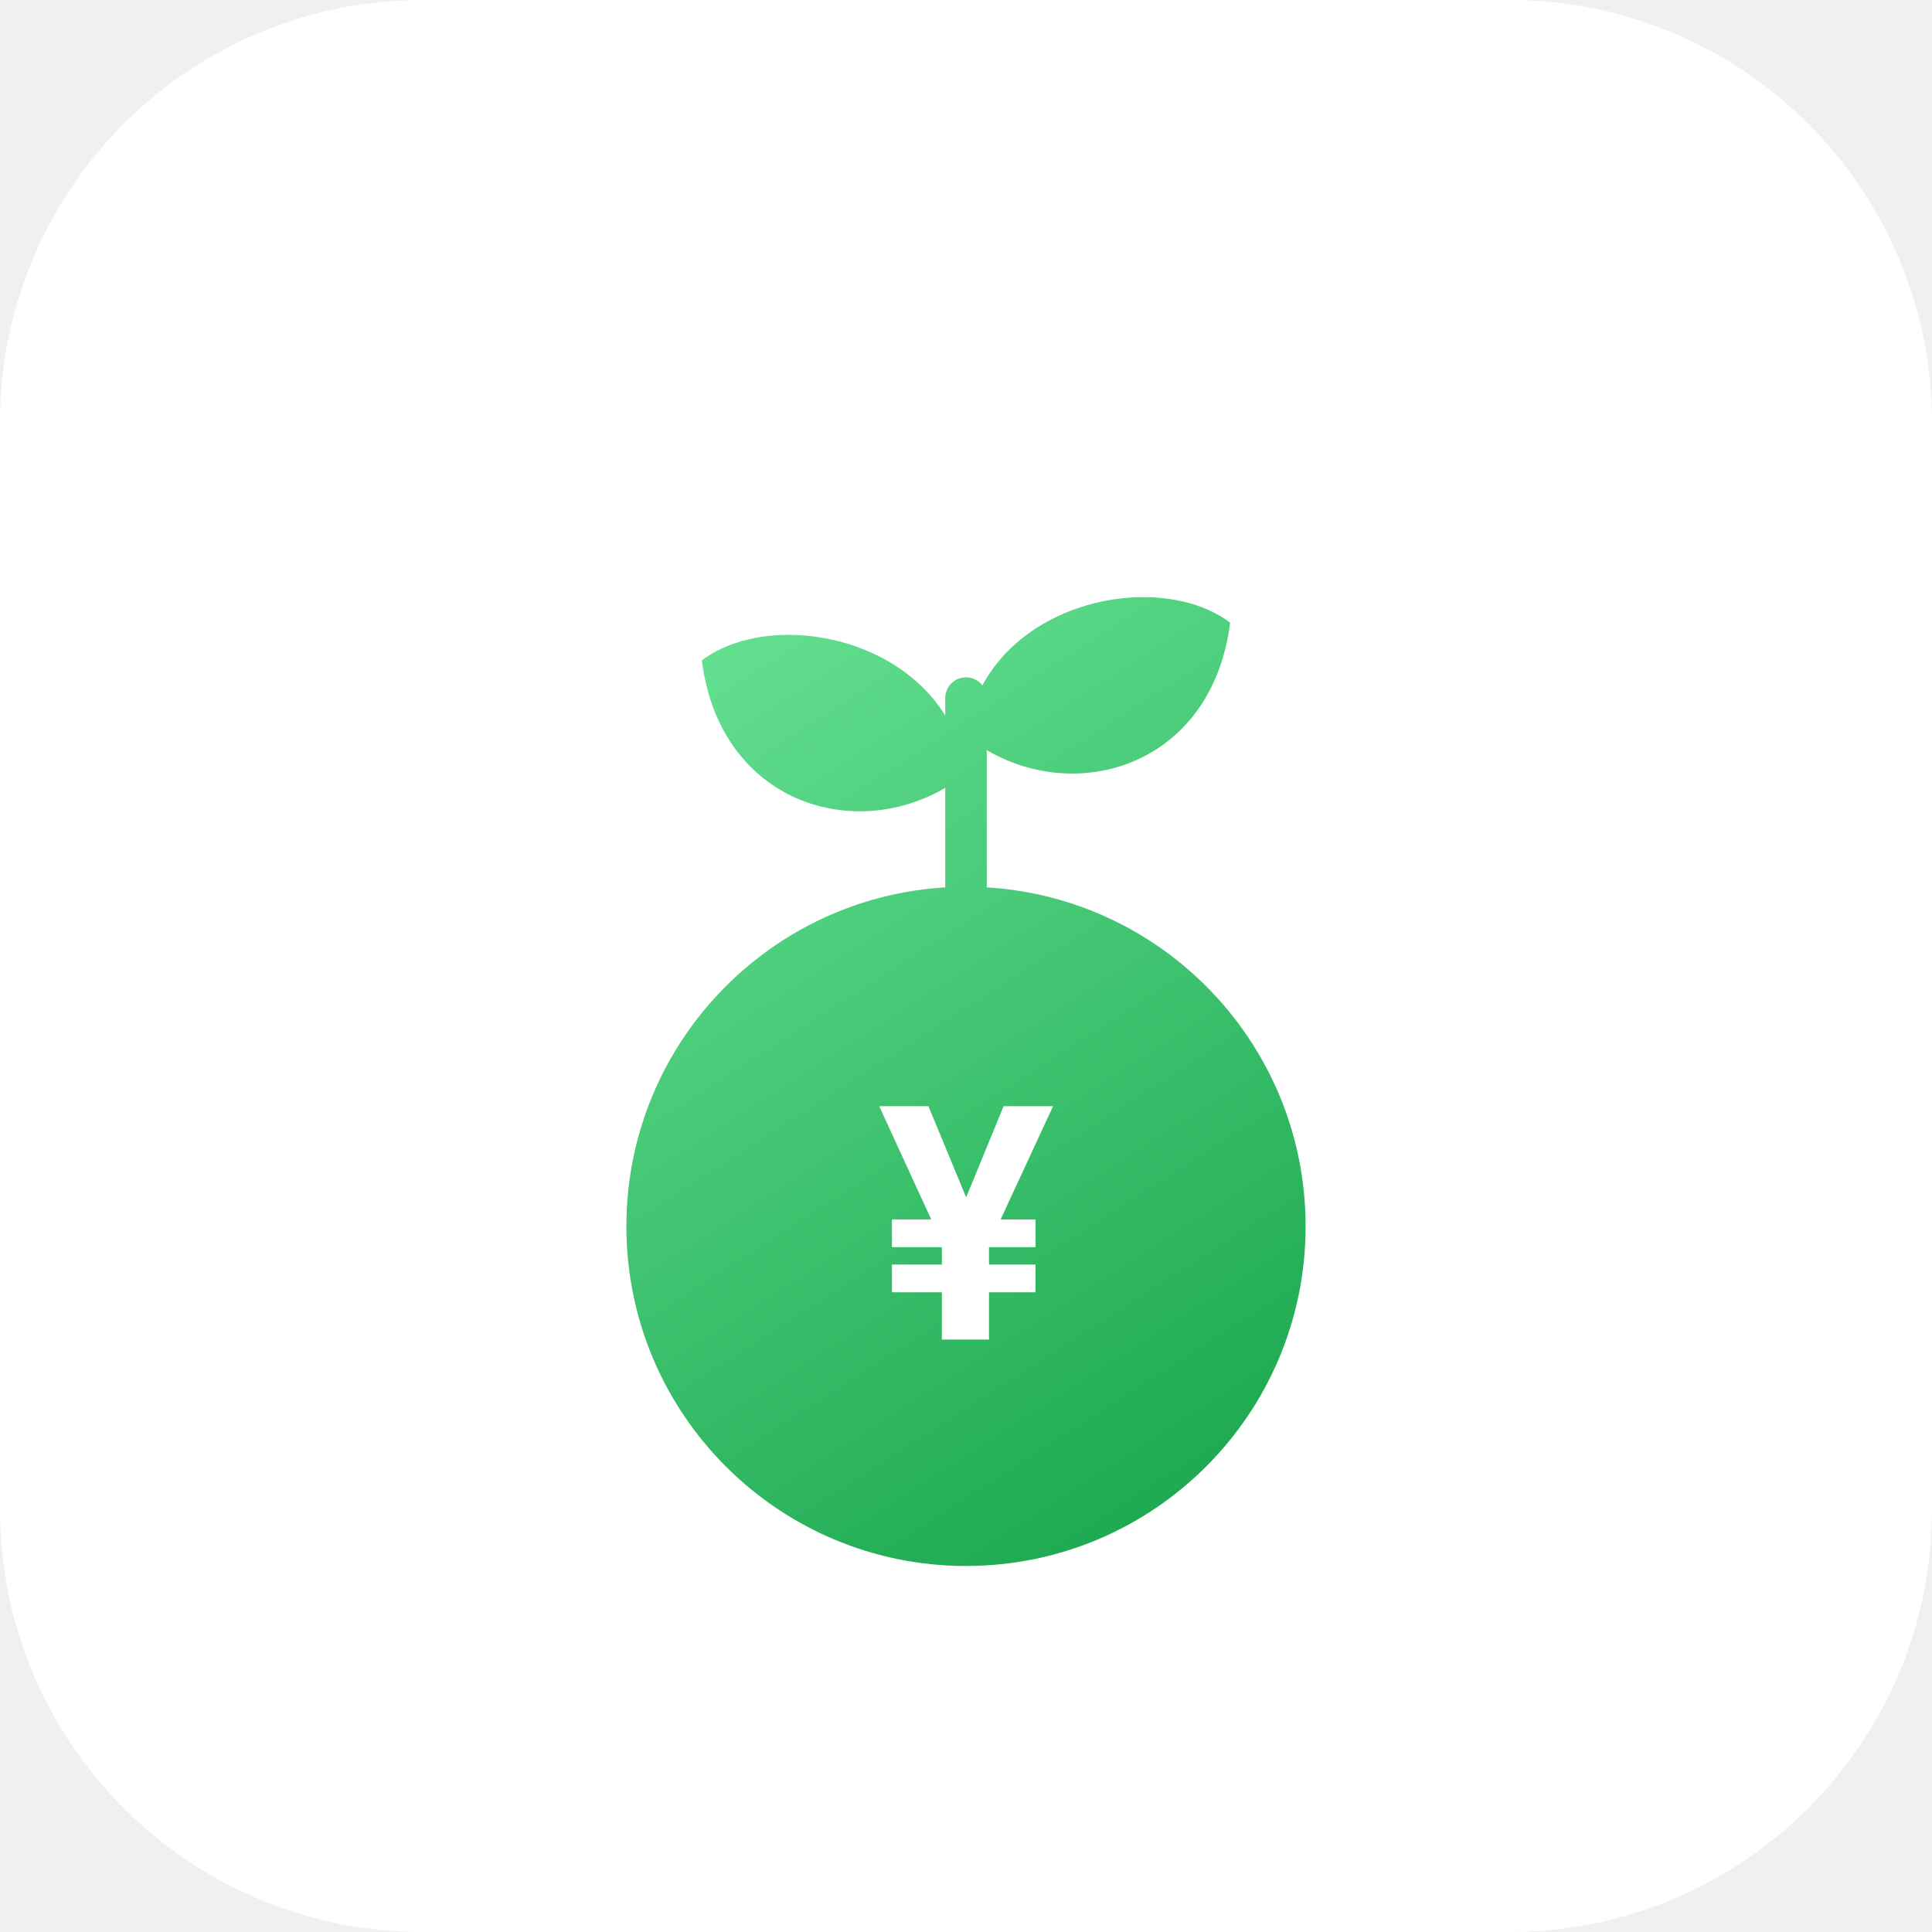
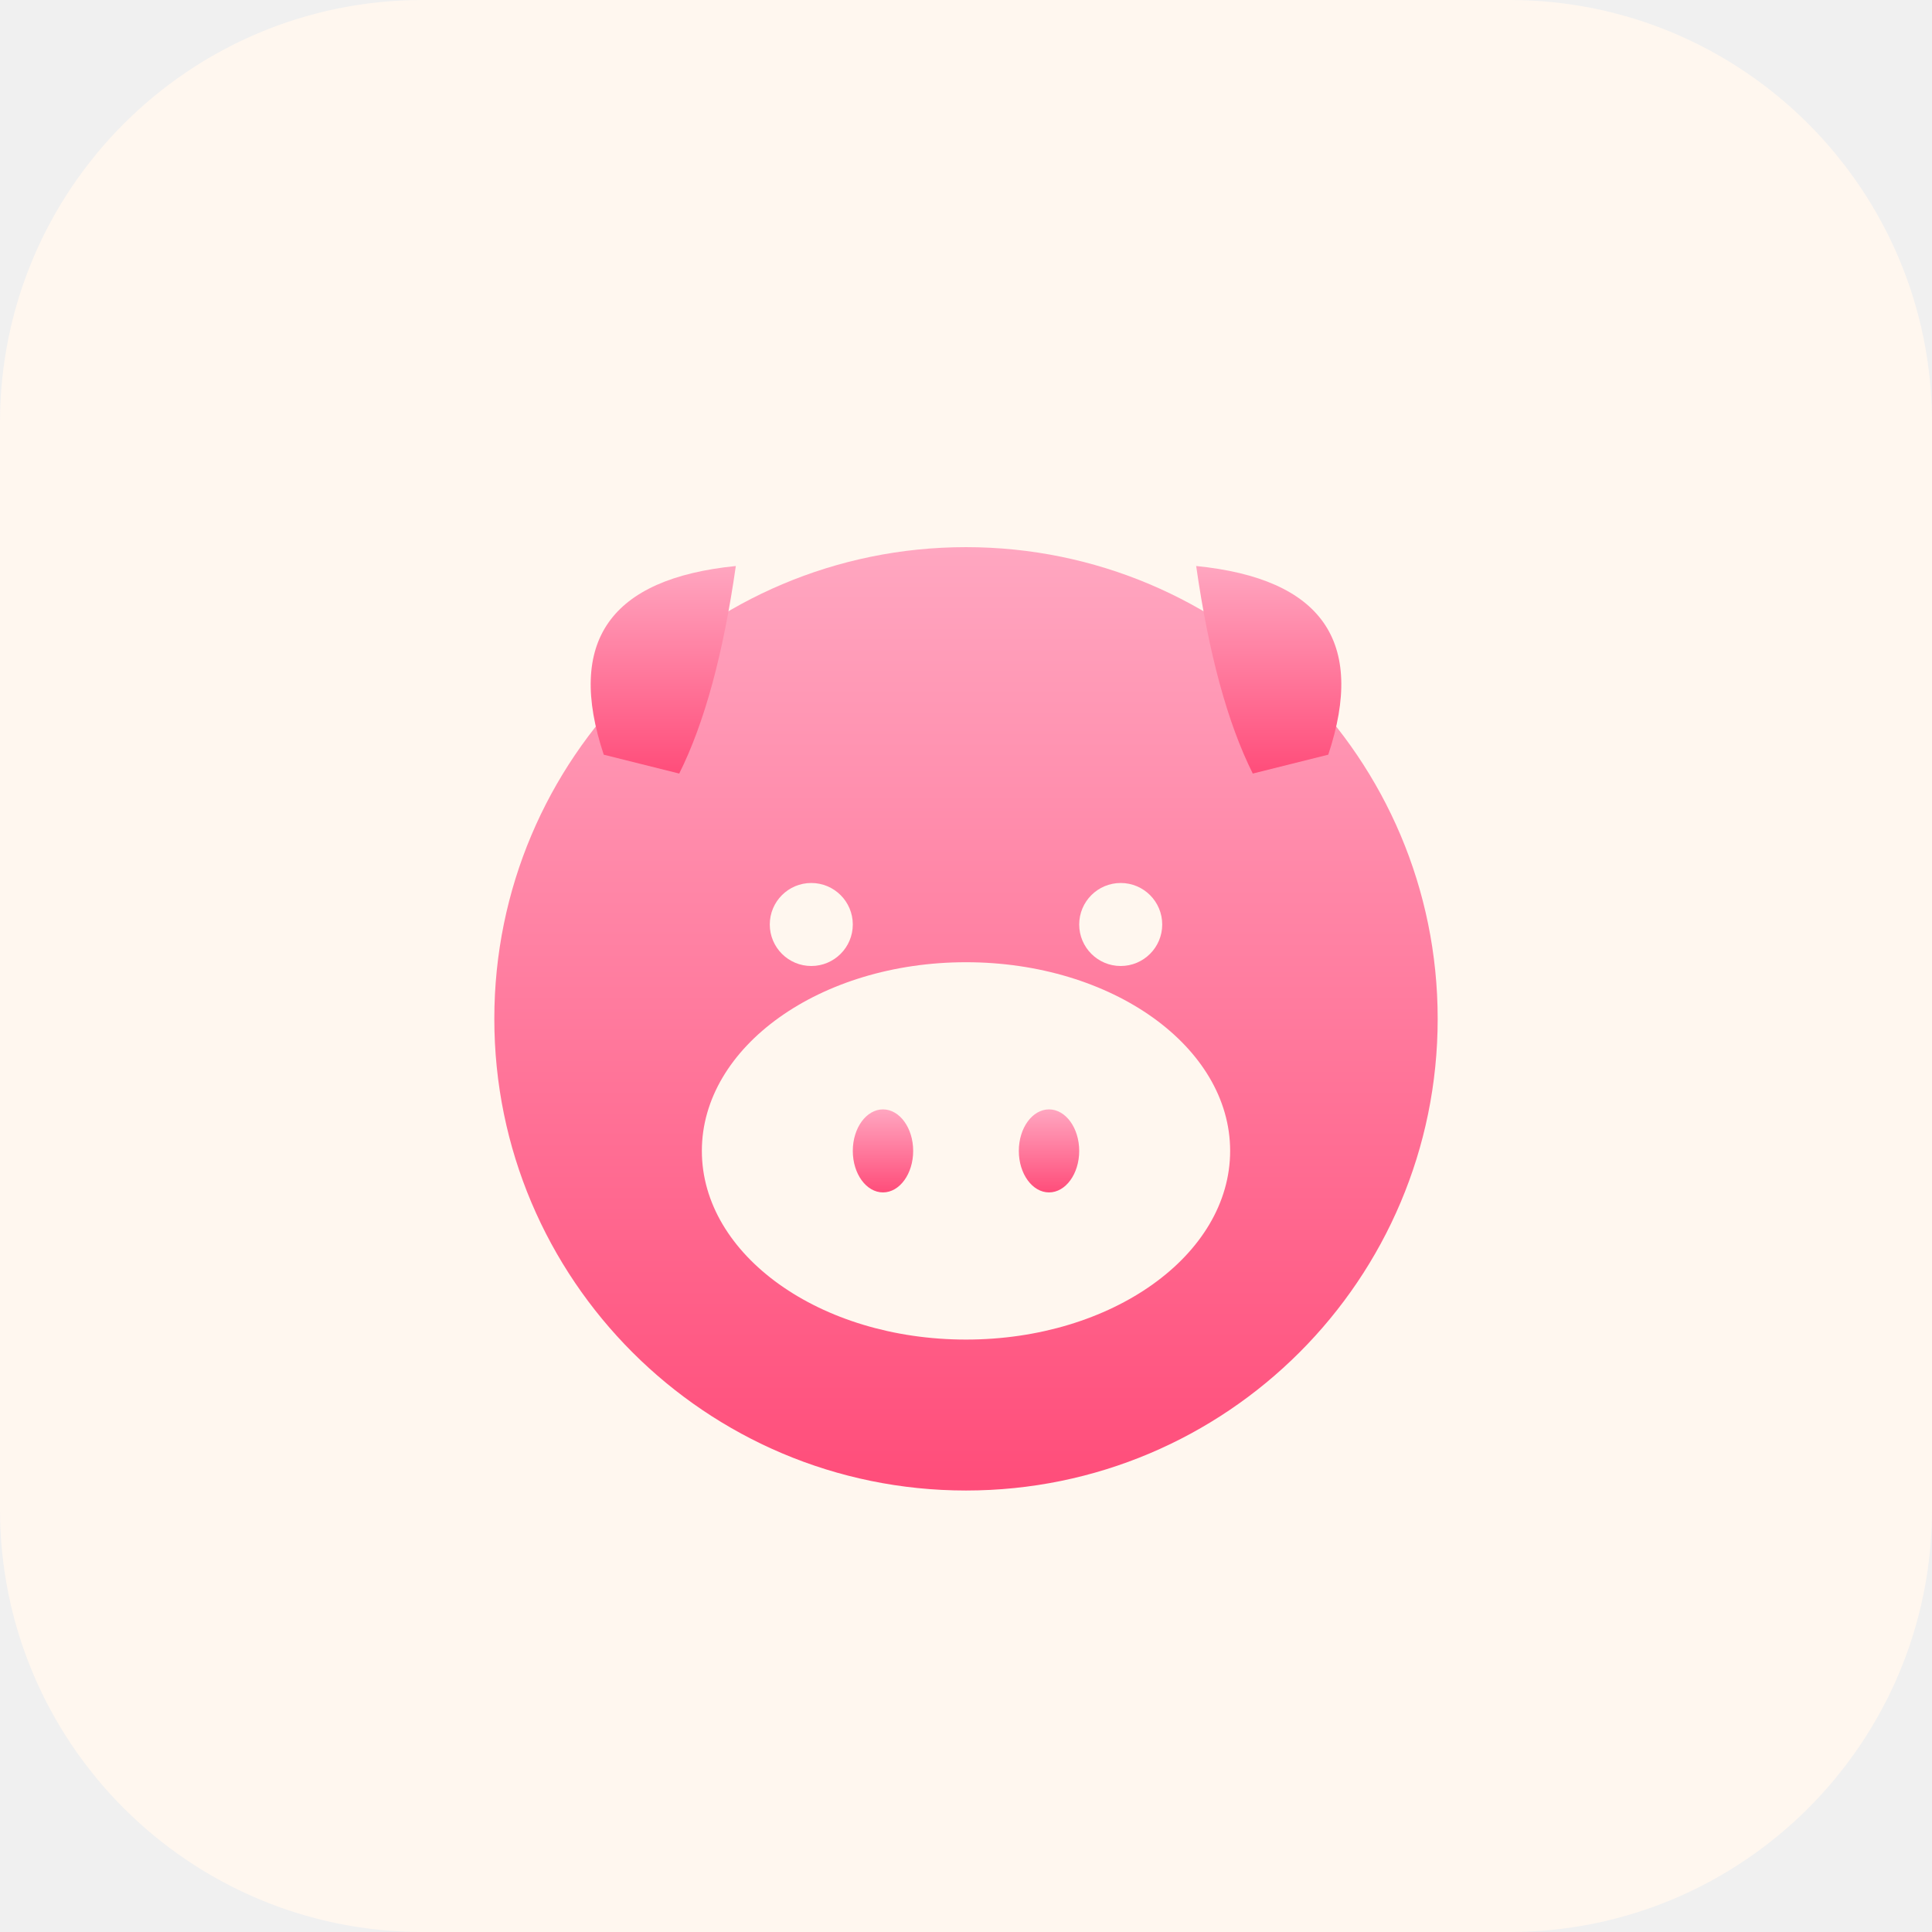
<svg xmlns="http://www.w3.org/2000/svg" viewBox="0 0 1024 1024">
  <defs>
-     <linearGradient id="g" gradientUnits="userSpaceOnUse" x1="332" y1="270" x2="692" y2="830">
-       <stop offset="0" stop-color="#6EE89A" />
-       <stop offset="1" stop-color="#15A24A" />
+     <linearGradient id="g" x1="0" y1="0" x2="0" y2="1">
+       <stop offset="0" stop-color="#FFA6C0" />
+       <stop offset="1" stop-color="#FF4D7A" />
    </linearGradient>
  </defs>
-   <rect width="1024" height="1024" rx="224" fill="#FFFFFF" />
-   <circle cx="512" cy="650" r="180" fill="url(#g)" />
-   <text x="512" y="710" text-anchor="middle" font-size="170" font-weight="700" font-family="-apple-system, system-ui, sans-serif" fill="#FFFFFF">¥</text>
-   <path d="M512 470 v-100" stroke="url(#g)" stroke-width="22" stroke-linecap="round" />
-   <path d="M512 410 c-10 -70 -100 -90 -140 -60 c10 80 90 100 140 60 Z" fill="url(#g)" />
-   <path d="M512 390 c10 -70 100 -90 140 -60 c-10 80 -90 100 -140 60 Z" fill="url(#g)" />
+   <rect width="1024" height="1024" rx="224" fill="#FFF7EF" />
+   <g fill="url(#g)">
+     <circle cx="512" cy="540" r="250" />
+     <path d="M320 400 q-30 -90 70 -100 q-10 70 -30 110 Z" />
+     <path d="M704 400 q30 -90 -70 -100 q10 70 30 110 Z" />
+   </g>
+   <ellipse cx="512" cy="610" rx="140" ry="100" fill="#FFF7EF" />
+   <ellipse cx="468" cy="610" rx="16" ry="22" fill="url(#g)" />
+   <ellipse cx="556" cy="610" rx="16" ry="22" fill="url(#g)" />
+   <circle cx="430" cy="490" r="22" fill="#FFF7EF" />
+   <circle cx="594" cy="490" r="22" fill="#FFF7EF" />
</svg>
